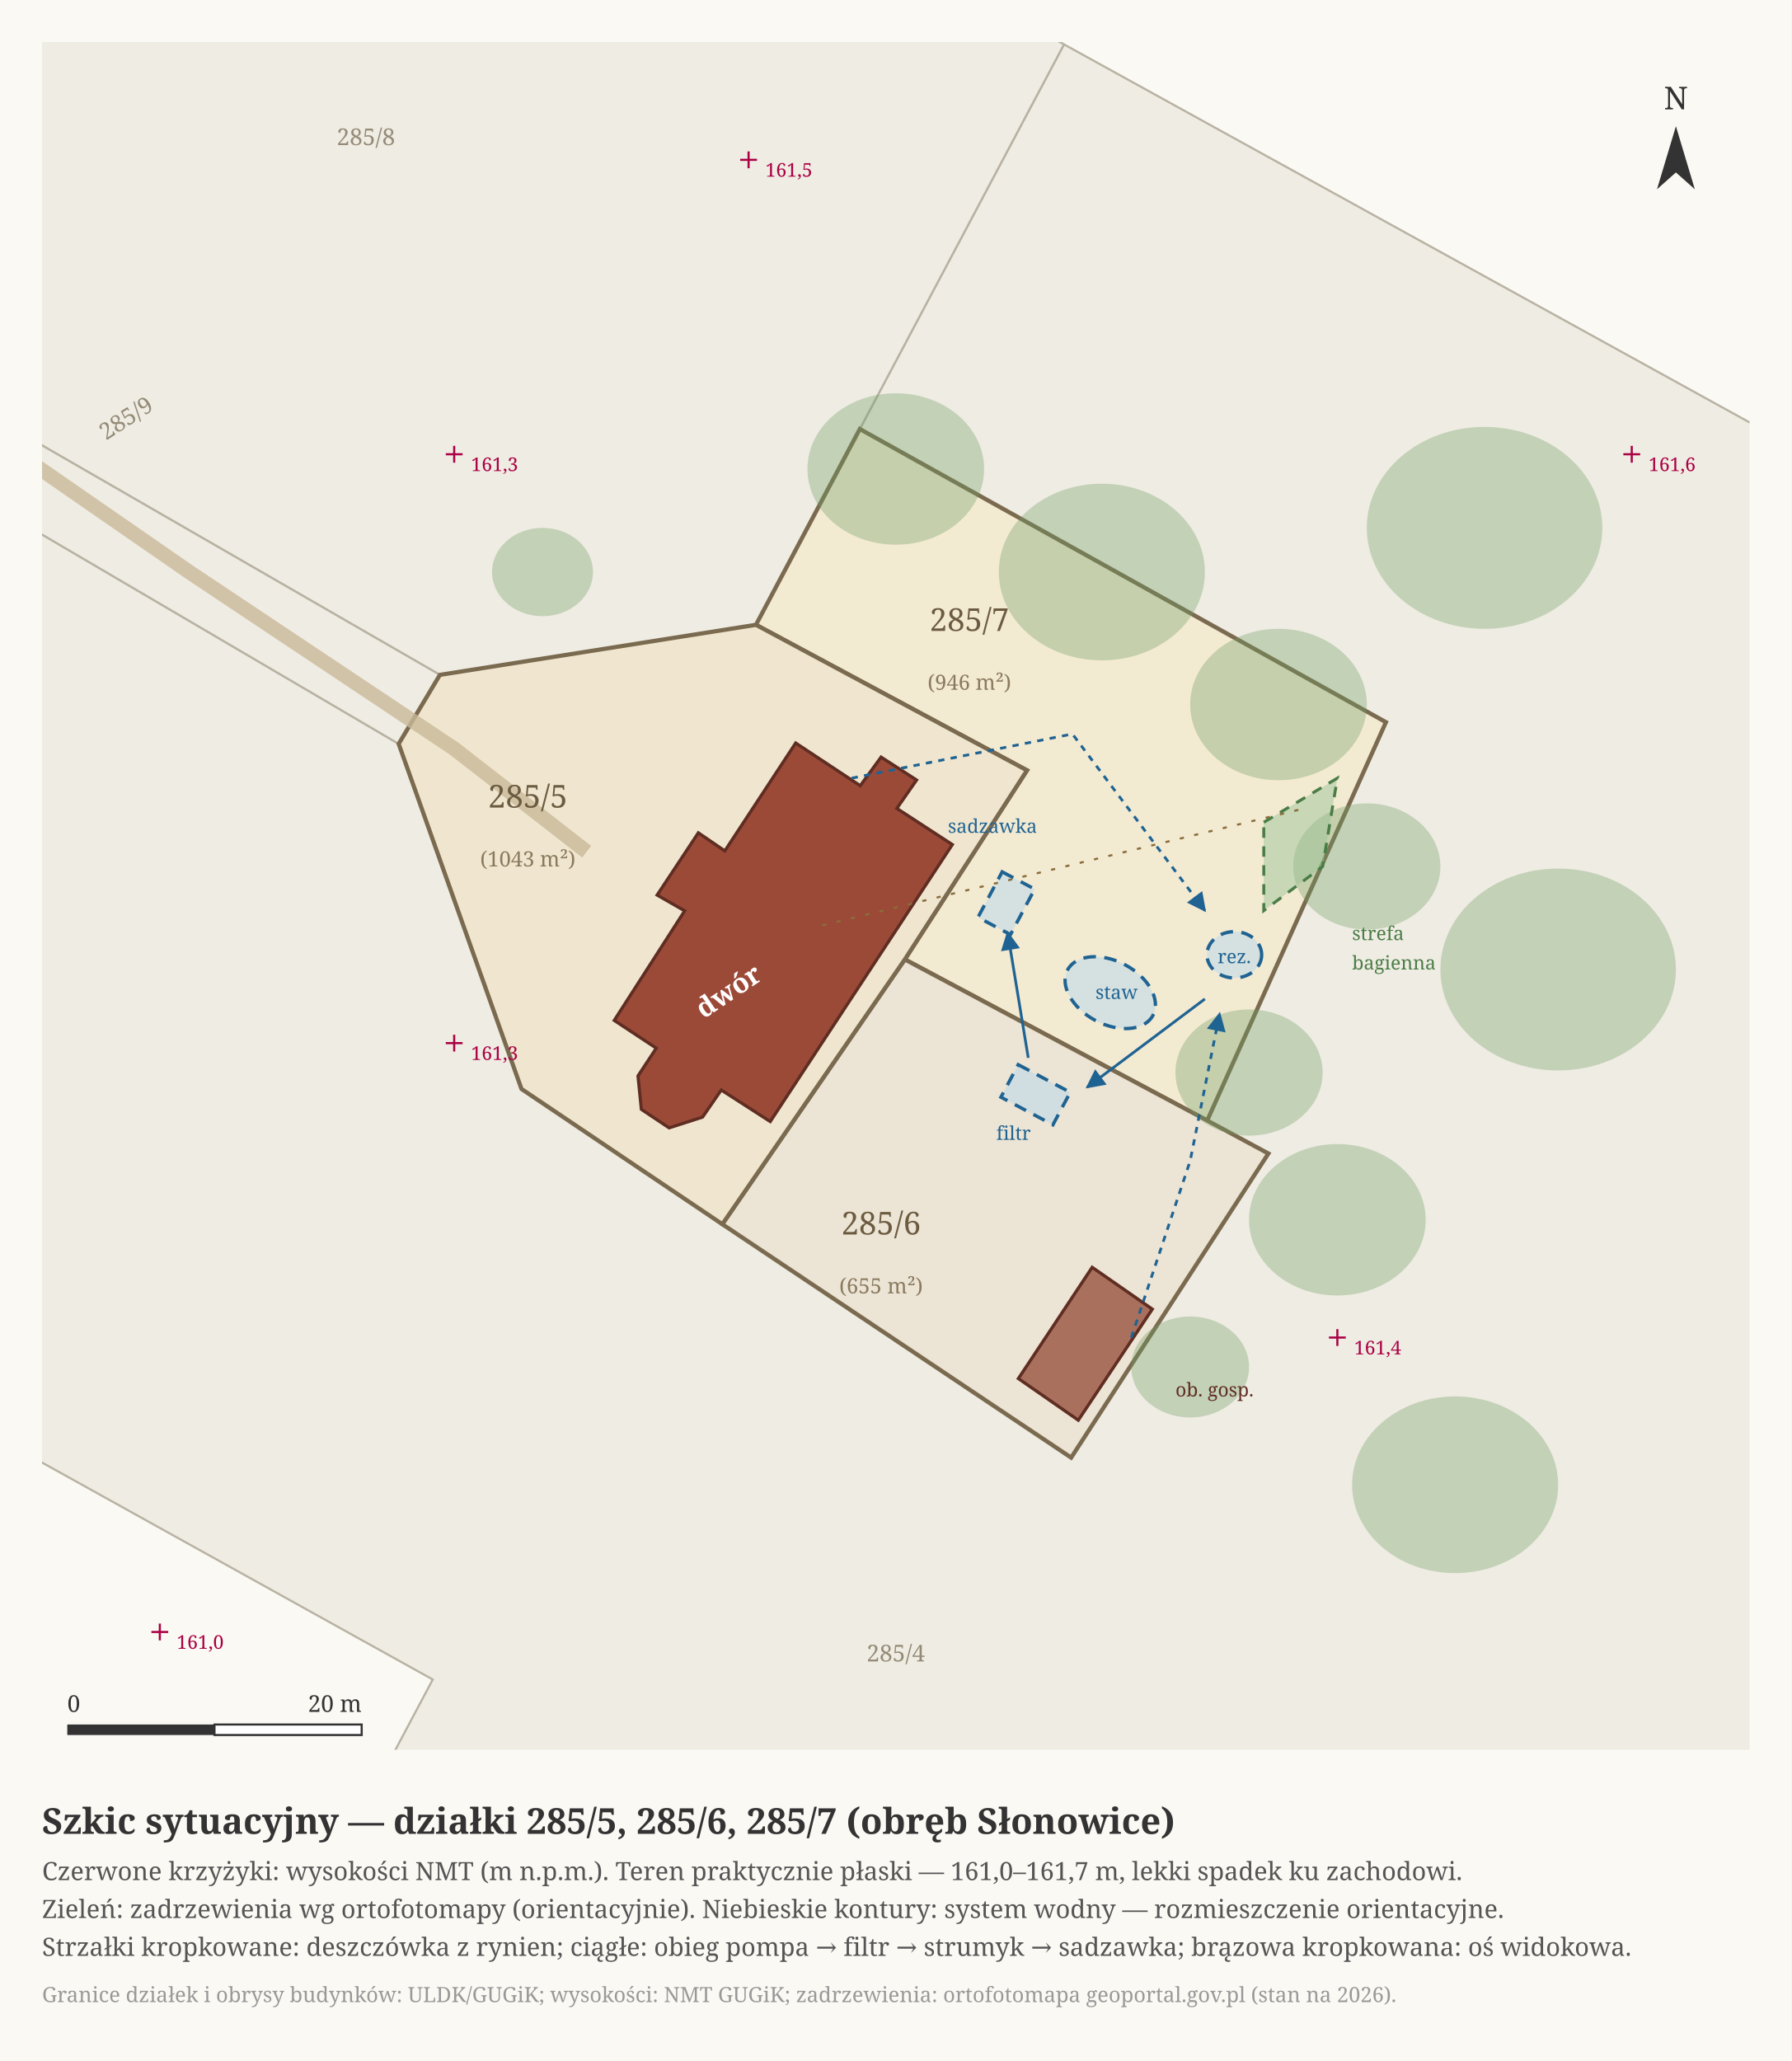
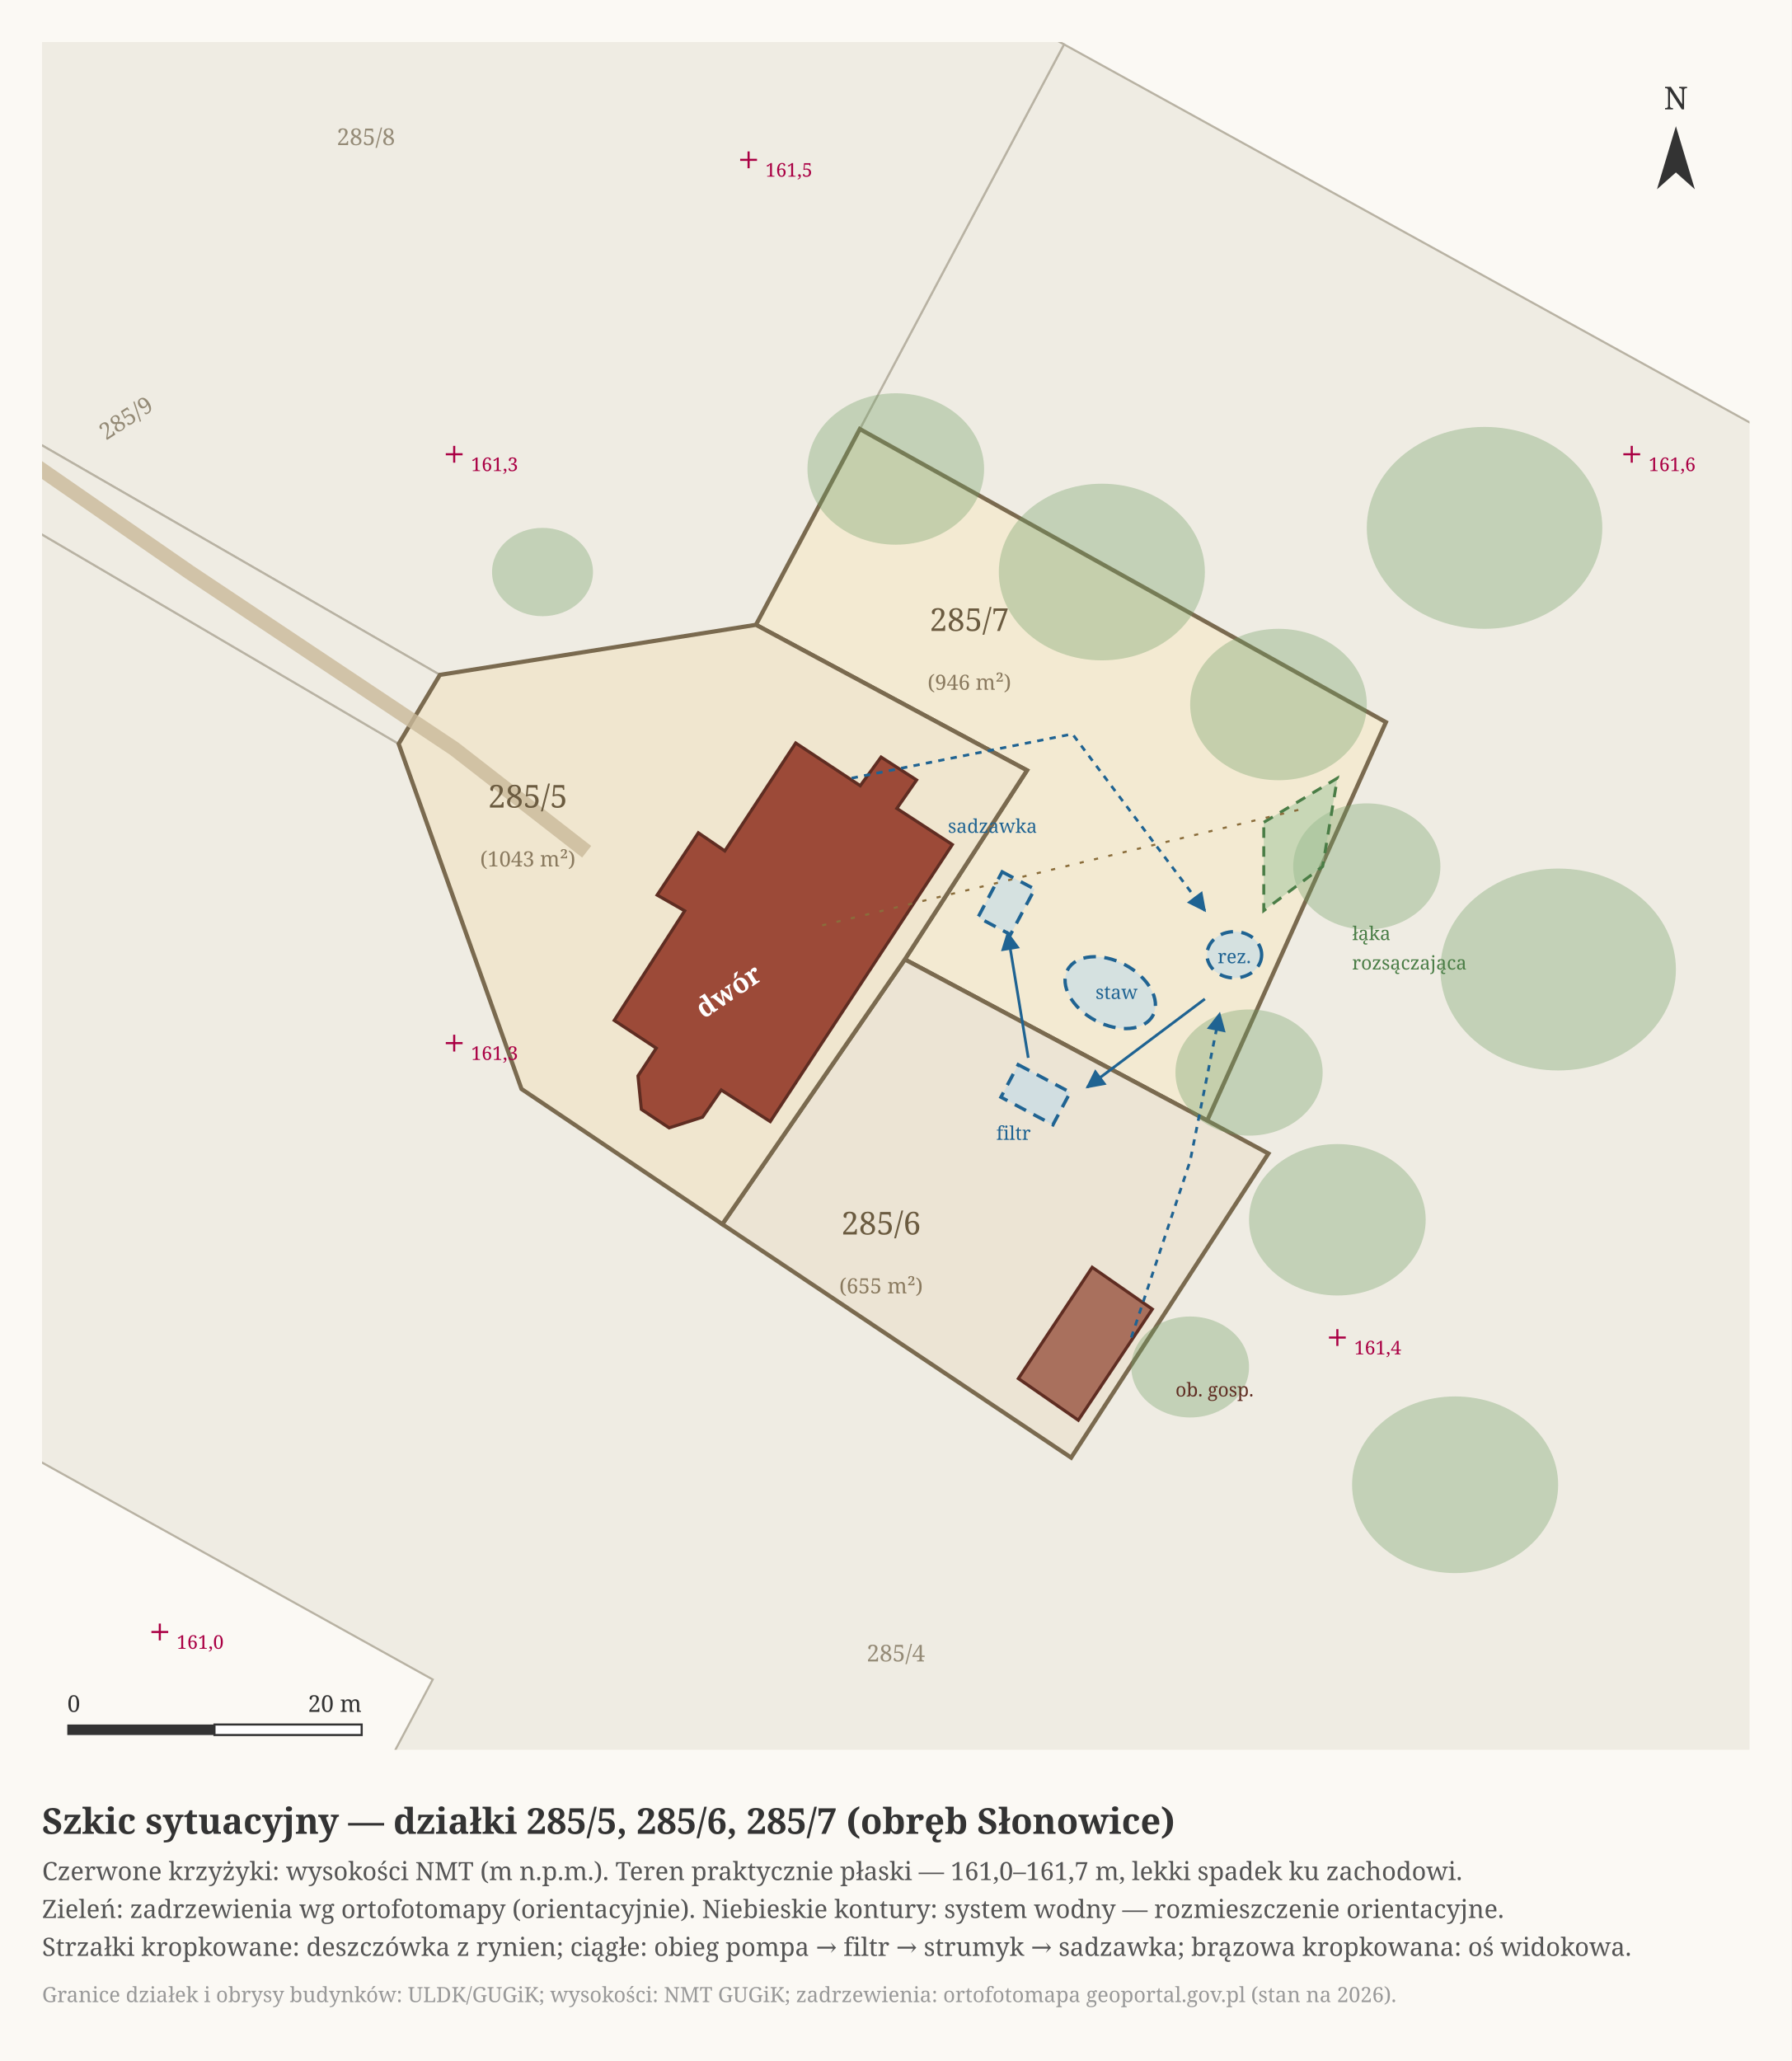
<svg xmlns="http://www.w3.org/2000/svg" viewBox="0 0 852 980" font-family="Georgia, serif">
  <rect width="852" height="980" fill="#fbf9f4" />
  <clipPath id="map">
    <rect x="20" y="20" width="812" height="812" />
  </clipPath>
  <defs>
    <marker id="ah" viewBox="0 0 10 10" refX="9" refY="5" markerWidth="7" markerHeight="7" orient="auto">
      <path d="M0,0 L10,5 L0,10 z" fill="#1f6392" />
    </marker>
  </defs>
  <g clip-path="url(#map)">
    <path d="M-307.0,513.9 L205.8,798.6 L159.2,886.3 L769.5,1238.2 L891.0,968.6 L925.2,907.5 L1294.9,246.2 L1325.6,181.9 L1089.2,63.9 L958.7,270.7 L506.0,21.1 L408.9,204.0 L659.1,343.4 L574.1,532.8 L603.2,548.5 L509.4,693.1 L343.5,582.1 L248.0,517.8 L189.6,353.7 L-135.0,163.2 L-203.3,298.0 L-307.0,513.9 Z" fill="#efece3" stroke="#b8b2a3" stroke-width="1" />
    <path d="M506.0,21.1 L59.7,-224.9 L-119.2,131.5 L209.2,320.9 L359.5,297.1 L408.9,204.0 L506.0,21.1 Z" fill="#efece3" stroke="#b8b2a3" stroke-width="1" />
    <path d="M209.2,320.9 L-119.2,131.5 L-135.0,163.2 L189.6,353.7 L209.2,320.9 Z" fill="#efece3" stroke="#b8b2a3" stroke-width="1" />
    <path d="M659.1,343.4 L408.9,204.0 L359.5,297.1 L488.4,366.3 L430.3,456.2 L574.1,532.8 L659.1,343.4 Z" fill="#f3ead2" stroke="#7a6a4f" stroke-width="2" />
    <path d="M603.2,548.5 L574.1,532.8 L430.3,456.2 L343.5,582.1 L509.4,693.1 L603.2,548.5 Z" fill="#ece4d4" stroke="#7a6a4f" stroke-width="2" />
    <path d="M488.4,366.3 L359.5,297.1 L209.2,320.9 L189.6,353.7 L248.0,517.8 L343.5,582.1 L430.3,456.2 L488.4,366.3 Z" fill="#f0e6cf" stroke="#7a6a4f" stroke-width="2" />
    <ellipse cx="426" cy="223" rx="42" ry="36" fill="#6f9e63" opacity="0.35" />
    <ellipse cx="524" cy="272" rx="49" ry="42" fill="#6f9e63" opacity="0.35" />
    <ellipse cx="608" cy="335" rx="42" ry="36" fill="#6f9e63" opacity="0.35" />
    <ellipse cx="650" cy="412" rx="35" ry="30" fill="#6f9e63" opacity="0.35" />
    <ellipse cx="594" cy="510" rx="35" ry="30" fill="#6f9e63" opacity="0.35" />
    <ellipse cx="636" cy="580" rx="42" ry="36" fill="#6f9e63" opacity="0.35" />
    <ellipse cx="566" cy="650" rx="28" ry="24" fill="#6f9e63" opacity="0.35" />
    <ellipse cx="706" cy="251" rx="56" ry="48" fill="#6f9e63" opacity="0.35" />
    <ellipse cx="741" cy="461" rx="56" ry="48" fill="#6f9e63" opacity="0.35" />
    <ellipse cx="692" cy="706" rx="49" ry="42" fill="#6f9e63" opacity="0.35" />
    <ellipse cx="258" cy="272" rx="24" ry="21" fill="#6f9e63" opacity="0.35" />
    <path d="M312.5,425.6 L325.6,433.1 L292.1,485.2 L312.1,498.4 L303.4,511.6 L305.0,527.5 L318.2,536.3 L334.1,531.2 L343.0,518.3 L366.3,533.3 L452.9,401.6 L426.5,384.4 L435.9,370.9 L419.0,360.0 L409.1,373.6 L378.4,353.3 L344.7,404.6 L332.1,396.0 L312.5,425.6 Z" fill="#9c4a38" stroke="#5f2d22" stroke-width="1.5" />
    <path d="M484.3,655.5 L512.8,675.3 L548.0,622.5 L519.4,602.6 L484.3,655.5 Z" fill="#a9705d" stroke="#5f2d22" stroke-width="1.5" />
    <path d="M-92.0,146.0 L90.0,272.0 L216.0,356.0 L279.0,405.0" fill="none" stroke="#c9b99a" stroke-width="7" opacity="0.8" />
    <rect x="469.8" y="417.2" width="17.5" height="24.5" transform="rotate(28 478.5 429.5)" fill="#bcd8ea" fill-opacity="0.55" stroke="#1f6392" stroke-width="1.6" stroke-dasharray="6 4" />
    <ellipse cx="528" cy="472" rx="23" ry="15" transform="rotate(28 528 472)" fill="#bcd8ea" fill-opacity="0.55" stroke="#1f6392" stroke-width="1.6" stroke-dasharray="6 4" />
    <rect x="478.5" y="511.8" width="28.0" height="17.5" transform="rotate(28 492.5 520.5)" fill="#bcd8ea" fill-opacity="0.55" stroke="#1f6392" stroke-width="1.6" stroke-dasharray="6 4" />
    <ellipse cx="587" cy="454" rx="13" ry="11" fill="#bcd8ea" fill-opacity="0.55" stroke="#1f6392" stroke-width="1.6" stroke-dasharray="6 4" />
    <path d="M601.0,391.0 L636.0,370.0 L629.0,412.0 L601.0,433.0 Z" fill="#9ec49a" fill-opacity="0.5" stroke="#4a7d46" stroke-width="1.4" stroke-dasharray="5 4" />
    <path d="M405.0,370.0 L510.0,349.0 L573.0,433.0" fill="none" stroke="#1f6392" stroke-width="1.3" marker-end="url(#ah)" stroke-dasharray="3 3" />
    <path d="M538.0,636.0 L566.0,552.0 L580.0,482.0" fill="none" stroke="#1f6392" stroke-width="1.3" marker-end="url(#ah)" stroke-dasharray="3 3" />
    <path d="M573.0,475.0 L517.0,517.0" fill="none" stroke="#1f6392" stroke-width="1.3" marker-end="url(#ah)" />
    <path d="M489.0,503.0 L479.2,443.5" fill="none" stroke="#1f6392" stroke-width="1.3" marker-end="url(#ah)" />
    <path d="M391.0,440.0 L622.0,384.0" fill="none" stroke="#8a6d3b" stroke-width="1" stroke-dasharray="2 5" />
  </g>
  <text x="251" y="384" font-size="15" fill="#6b5b40" text-anchor="middle">285/5</text>
  <text x="251" y="412" font-size="10" fill="#8a7a5f" text-anchor="middle">(1043 m²)</text>
  <text x="419" y="587" font-size="15" fill="#6b5b40" text-anchor="middle">285/6</text>
  <text x="419" y="615" font-size="10" fill="#8a7a5f" text-anchor="middle">(655 m²)</text>
  <text x="461" y="300" font-size="15" fill="#6b5b40" text-anchor="middle">285/7</text>
  <text x="461" y="328" font-size="10" fill="#8a7a5f" text-anchor="middle">(946 m²)</text>
  <text x="62" y="202" font-size="11" fill="#948a76" text-anchor="middle" transform="rotate(-33 62 202)">285/9</text>
  <text x="174" y="69" font-size="11" fill="#948a76" text-anchor="middle">285/8</text>
  <text x="426" y="790" font-size="11" fill="#948a76" text-anchor="middle">285/4</text>
  <text x="349" y="475" font-size="13" fill="#fff" text-anchor="middle" font-weight="bold" transform="rotate(-34 349 475)">dwór</text>
  <text x="559" y="664" font-size="9" fill="#5f2d22" text-anchor="start">ob. gosp.</text>
  <text x="472" y="396" font-size="9" fill="#1f6392" text-anchor="middle">sadzawka</text>
  <text x="531" y="475" font-size="9" fill="#1f6392" text-anchor="middle">staw</text>
  <text x="482" y="542" font-size="9" fill="#1f6392" text-anchor="middle">filtr</text>
  <text x="587" y="458" font-size="9" fill="#1f6392" text-anchor="middle">rez.</text>
-   <text x="643" y="447" font-size="9" fill="#4a7d46" text-anchor="start">strefa</text>
-   <text x="643" y="461" font-size="9" fill="#4a7d46" text-anchor="start">bagienna</text>
+   <text x="643" y="447" font-size="9" fill="#4a7d46" text-anchor="start">łąka</text>
+   <text x="643" y="461" font-size="9" fill="#4a7d46" text-anchor="start">rozsączająca</text>
  <path d="M212.0,496.0 L220.0,496.0 M216.0,492.0 L216.0,500.0" stroke="#a04" stroke-width="1" />
  <text x="224" y="504" font-size="9" fill="#a04" text-anchor="start">161,3</text>
  <path d="M212.0,216.0 L220.0,216.0 M216.0,212.0 L216.0,220.0" stroke="#a04" stroke-width="1" />
  <text x="224" y="224" font-size="9" fill="#a04" text-anchor="start">161,3</text>
  <path d="M632.0,636.0 L640.0,636.0 M636.0,632.0 L636.0,640.0" stroke="#a04" stroke-width="1" />
  <text x="644" y="644" font-size="9" fill="#a04" text-anchor="start">161,4</text>
  <path d="M352.0,76.0 L360.0,76.0 M356.0,72.0 L356.0,80.0" stroke="#a04" stroke-width="1" />
  <text x="364" y="84" font-size="9" fill="#a04" text-anchor="start">161,5</text>
  <path d="M72.0,776.0 L80.0,776.0 M76.0,772.0 L76.0,780.0" stroke="#a04" stroke-width="1" />
  <text x="84" y="784" font-size="9" fill="#a04" text-anchor="start">161,0</text>
  <path d="M772.0,216.0 L780.0,216.0 M776.0,212.0 L776.0,220.0" stroke="#a04" stroke-width="1" />
  <text x="784" y="224" font-size="9" fill="#a04" text-anchor="start">161,6</text>
  <path d="M797,60 L788,90 L797,82 L806,90 Z" fill="#333" />
  <text x="797" y="52" font-size="15" text-anchor="middle" fill="#333">N</text>
  <rect x="32" y="820" width="70.0" height="5" fill="#333" />
  <rect x="102.0" y="820" width="70.0" height="5" fill="#fff" stroke="#333" />
  <text x="32" y="814" font-size="11" fill="#333">0</text>
  <text x="172.0" y="814" font-size="11" fill="#333" text-anchor="end">20 m</text>
  <text x="20" y="872" font-size="17" fill="#333" font-weight="bold">Szkic sytuacyjny — działki 285/5, 285/6, 285/7 (obręb Słonowice)</text>
  <text x="20" y="894" font-size="12" fill="#555">Czerwone krzyżyki: wysokości NMT (m n.p.m.). Teren praktycznie płaski — 161,0–161,7 m, lekki spadek ku zachodowi.</text>
  <text x="20" y="912" font-size="12" fill="#555">Zieleń: zadrzewienia wg ortofotomapy (orientacyjnie). Niebieskie kontury: system wodny — rozmieszczenie orientacyjne.</text>
  <text x="20" y="930" font-size="12" fill="#555">Strzałki kropkowane: deszczówka z rynien; ciągłe: obieg pompa → filtr → strumyk → sadzawka; brązowa kropkowana: oś widokowa.</text>
  <text x="20" y="952" font-size="10" fill="#999">Granice działek i obrysy budynków: ULDK/GUGiK; wysokości: NMT GUGiK; zadrzewienia: ortofotomapa geoportal.gov.pl (stan na 2026).</text>
</svg>
